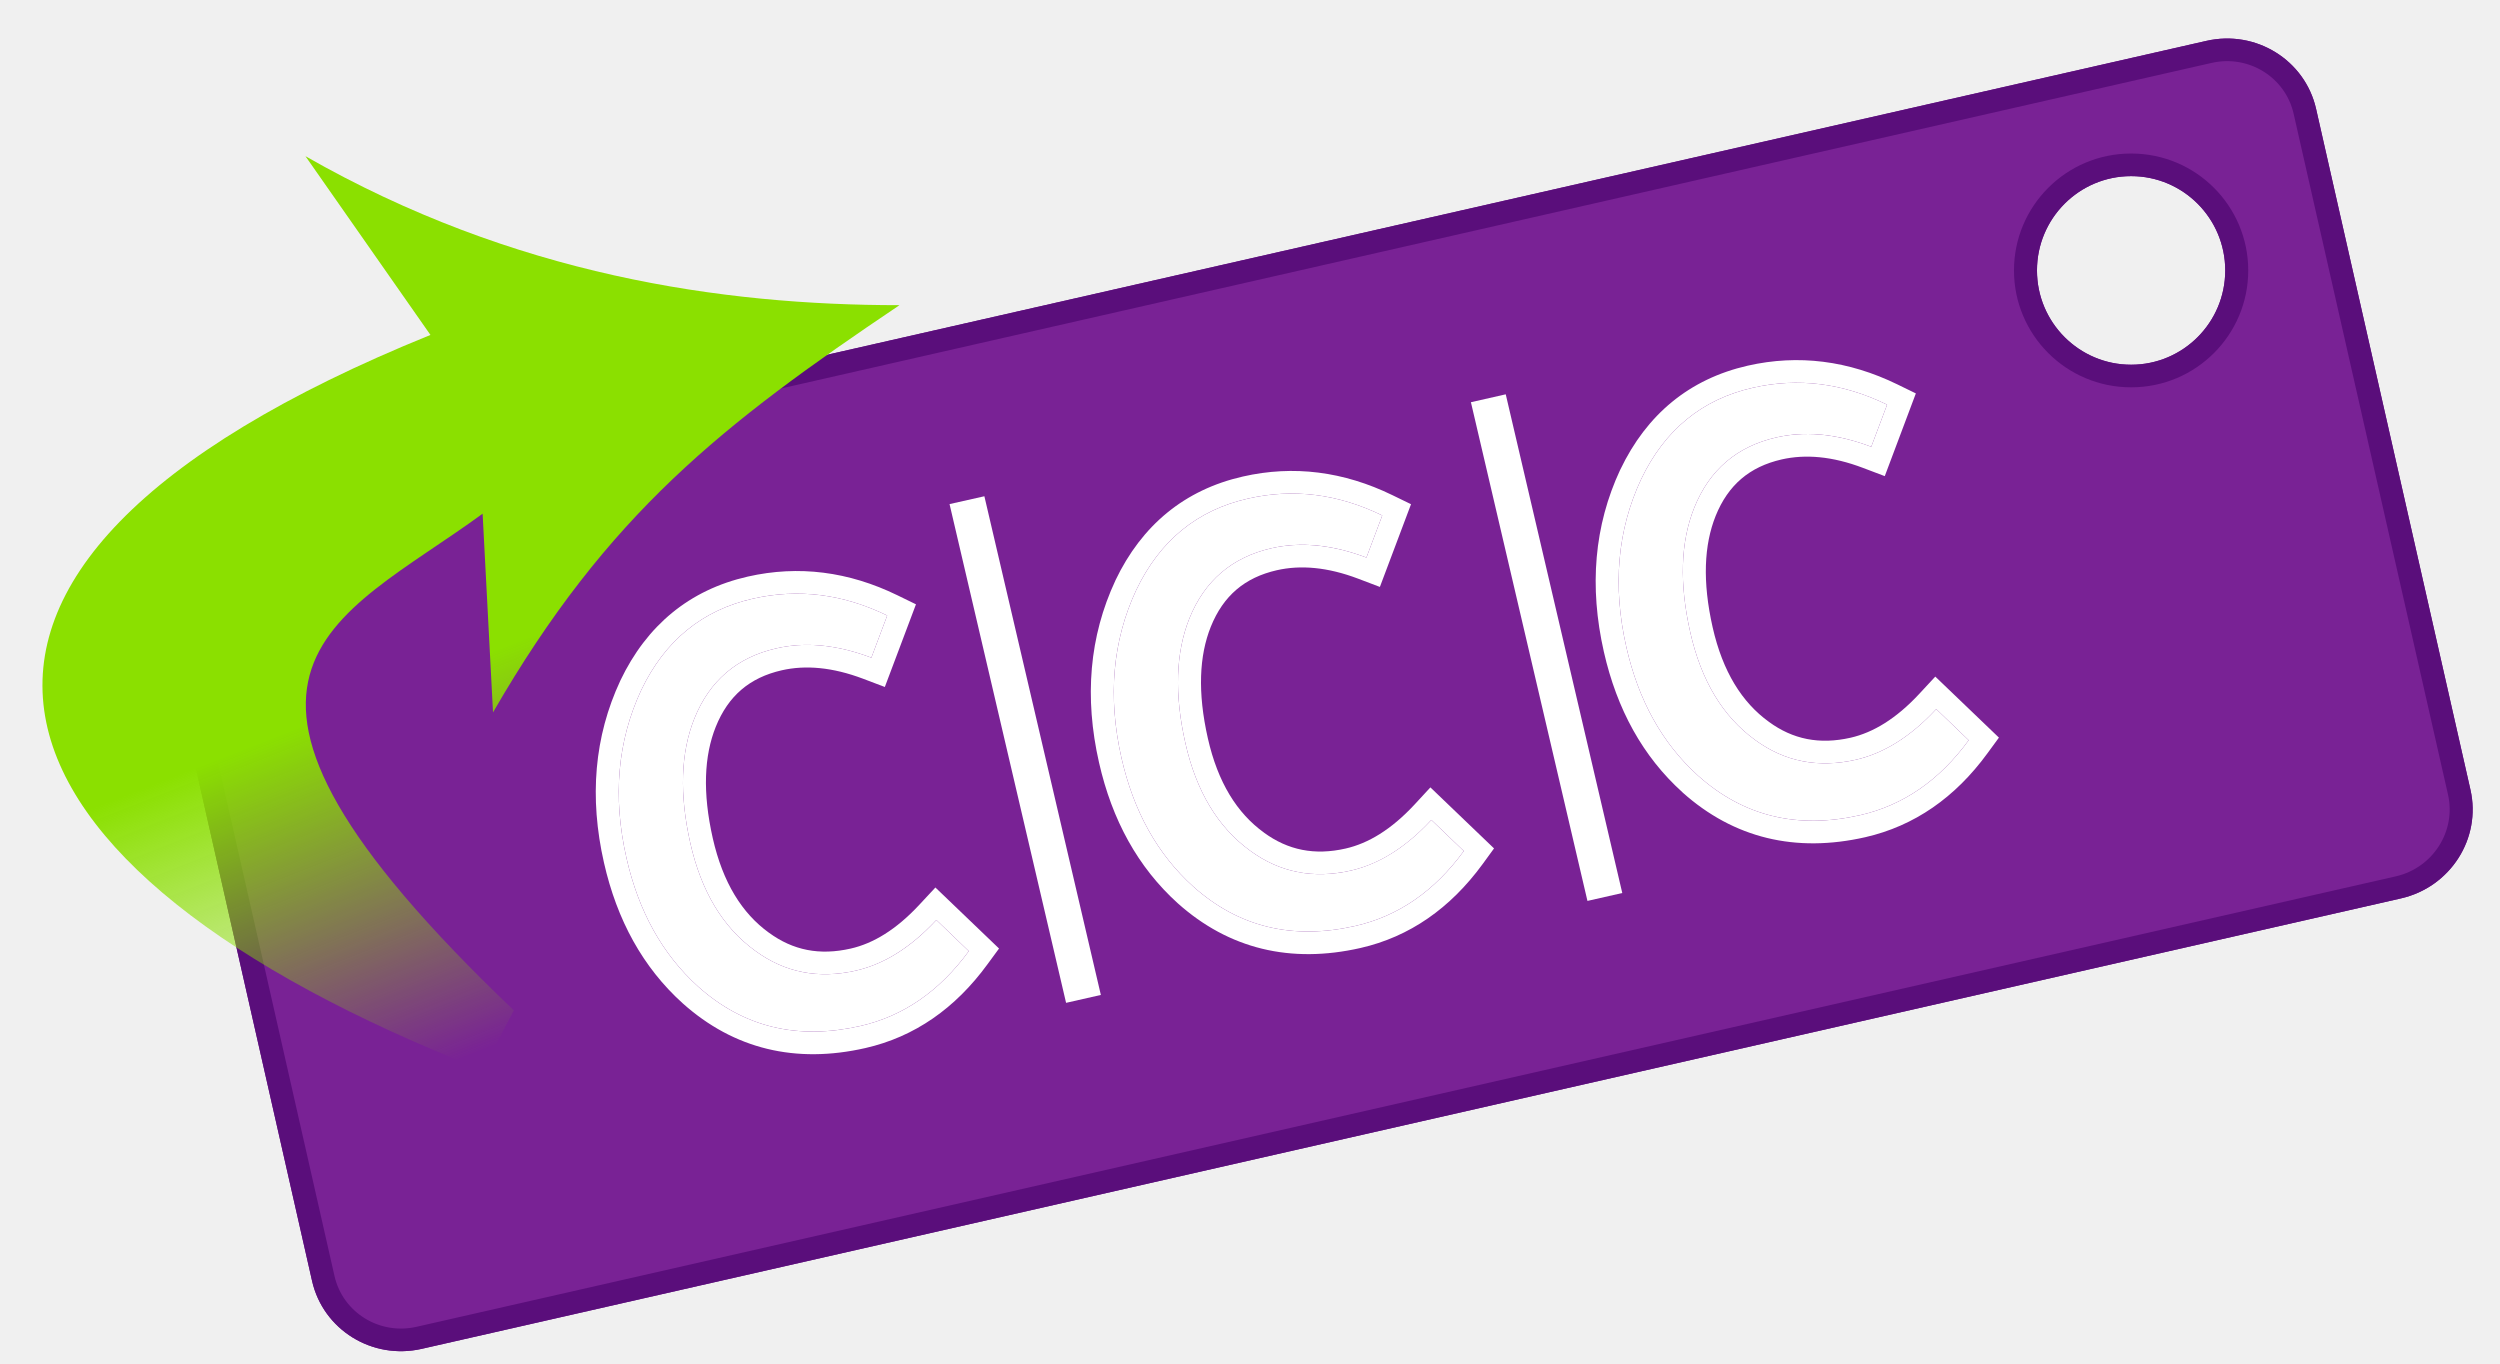
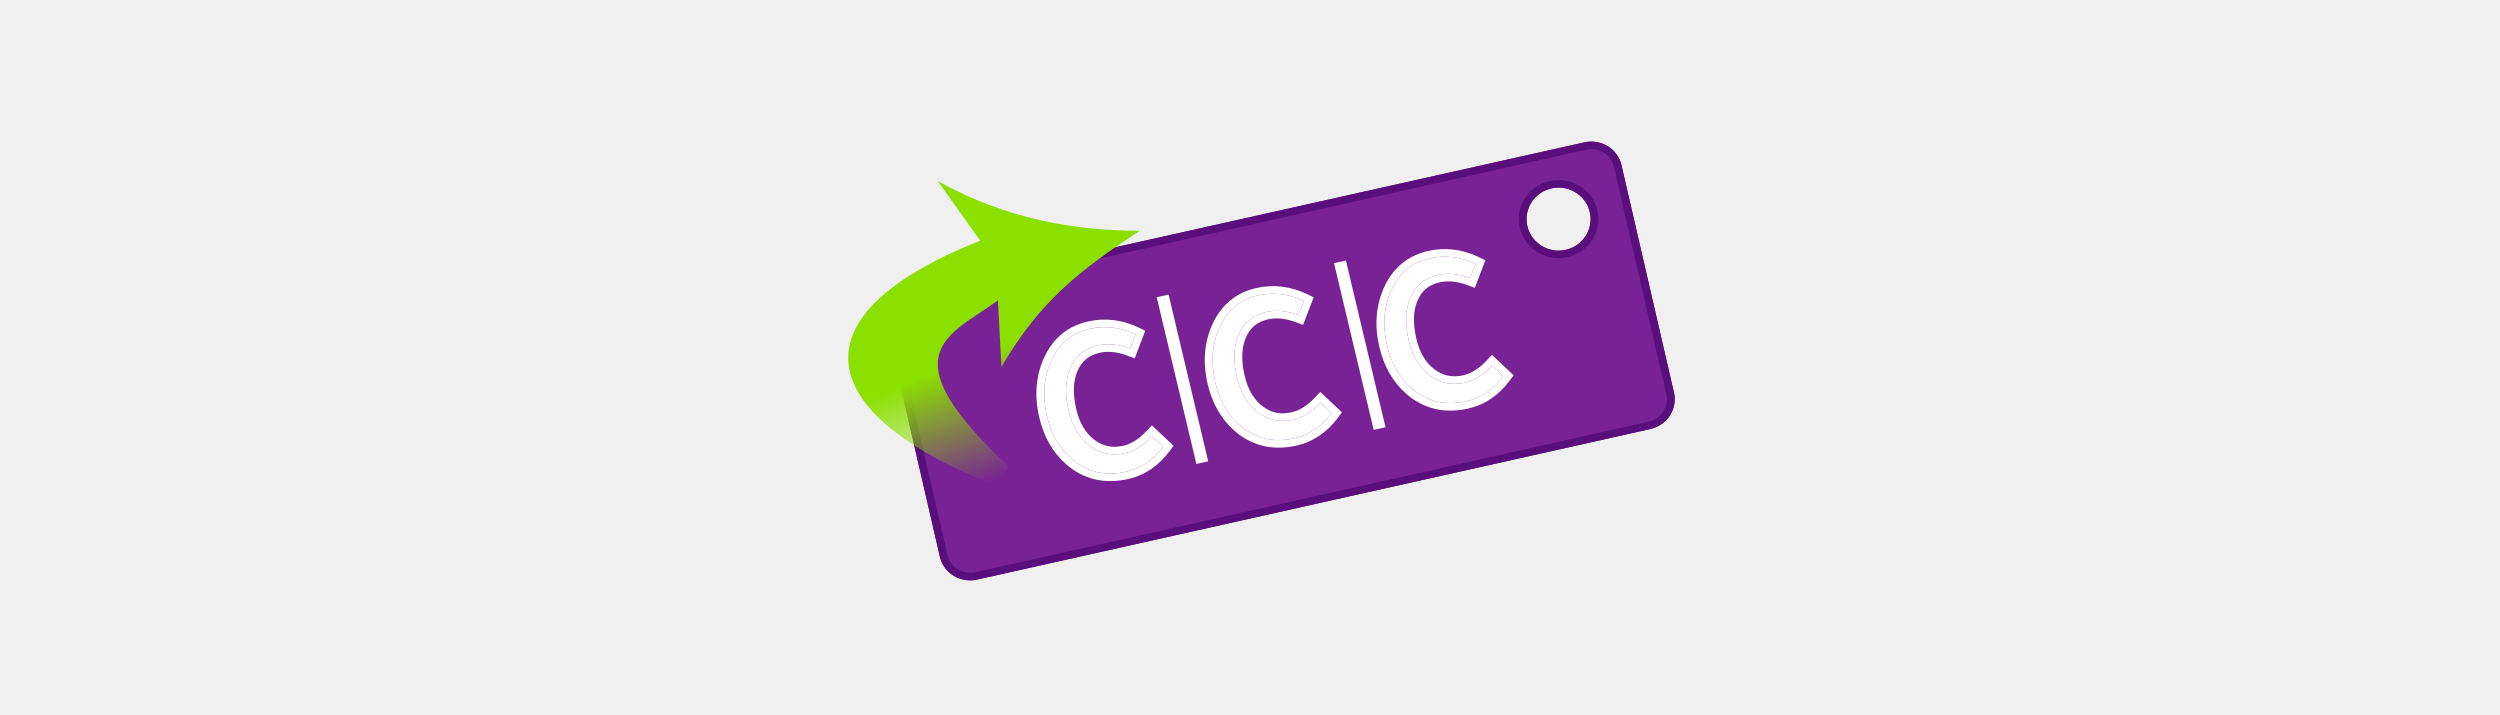
- <svg xmlns="http://www.w3.org/2000/svg" width="44" height="24" viewBox="0 0 44 24" fill="none">
-   <g id="CCCargas">
-     <path id="Subtract" fill-rule="evenodd" clip-rule="evenodd" d="M3.999 8.647C3.128 8.845 2.58 9.702 2.775 10.561L5.492 22.544C5.687 23.403 6.55 23.938 7.421 23.74L42.256 15.812C43.127 15.614 43.675 14.757 43.48 13.899L40.763 1.915C40.568 1.057 39.704 0.521 38.834 0.719L3.999 8.647ZM37.508 3.1C38.422 3.1 39.164 3.843 39.164 4.76C39.164 5.676 38.422 6.419 37.508 6.419C36.593 6.419 35.851 5.676 35.851 4.76C35.851 3.843 36.593 3.1 37.508 3.1Z" fill="#792295" />
-     <path id="Subtract (Stroke)" fill-rule="evenodd" clip-rule="evenodd" d="M4.09 9.035C3.436 9.184 3.023 9.829 3.17 10.474L5.887 22.457C6.033 23.1 6.678 23.5 7.33 23.352L42.165 15.424C42.819 15.275 43.231 14.63 43.085 13.985L40.368 2.002C40.222 1.359 39.577 0.959 38.925 1.107L4.09 9.035ZM37.508 2.702C38.653 2.702 39.569 3.63 39.569 4.76C39.569 5.889 38.653 6.817 37.508 6.817C36.362 6.817 35.446 5.889 35.446 4.76C35.446 3.63 36.362 2.702 37.508 2.702ZM2.775 10.561C2.58 9.702 3.128 8.845 3.999 8.647L38.834 0.719C39.704 0.521 40.568 1.057 40.763 1.915L43.48 13.899C43.675 14.757 43.127 15.614 42.256 15.812L7.421 23.74C6.55 23.938 5.687 23.403 5.492 22.544L2.775 10.561ZM39.164 4.76C39.164 3.843 38.422 3.1 37.508 3.1C36.593 3.1 35.851 3.843 35.851 4.76C35.851 5.676 36.593 6.419 37.508 6.419C38.422 6.419 39.164 5.676 39.164 4.76Z" fill="#5A0E7B" />
-     <g id="Vector">
-       <path d="M17.051 16.74C16.534 17.446 15.897 17.886 15.139 18.058C14.036 18.309 13.085 18.078 12.287 17.364C11.659 16.796 11.239 16.041 11.025 15.097C10.781 14.023 10.868 13.039 11.286 12.145C11.701 11.276 12.356 10.74 13.252 10.536C14.049 10.355 14.836 10.454 15.615 10.833L15.336 11.575C14.737 11.348 14.181 11.293 13.668 11.41C12.971 11.568 12.489 11.98 12.221 12.646C11.979 13.25 11.956 13.982 12.15 14.841C12.344 15.693 12.724 16.324 13.293 16.735C13.814 17.117 14.404 17.233 15.063 17.083C15.56 16.97 16.033 16.673 16.48 16.192L17.051 16.74Z" fill="white" />
-       <path fill-rule="evenodd" clip-rule="evenodd" d="M17.583 16.694L17.379 16.972C16.814 17.746 16.097 18.249 15.23 18.446C14.005 18.725 12.917 18.465 12.015 17.658L12.014 17.657C11.316 17.027 10.859 16.195 10.63 15.184C10.369 14.035 10.459 12.961 10.918 11.979L10.919 11.976C11.384 11.004 12.136 10.381 13.161 10.148C14.055 9.945 14.938 10.059 15.795 10.477L16.121 10.636L15.573 12.091L15.191 11.946C14.65 11.742 14.178 11.702 13.759 11.797C13.194 11.926 12.817 12.246 12.597 12.793C12.394 13.3 12.362 13.946 12.545 14.754C12.723 15.537 13.061 16.074 13.532 16.415L13.534 16.416C13.956 16.725 14.423 16.82 14.972 16.695C15.369 16.605 15.773 16.362 16.181 15.923L16.463 15.62L17.583 16.694ZM12.221 12.646C12.489 11.98 12.971 11.568 13.668 11.41C14.153 11.299 14.677 11.342 15.24 11.54C15.272 11.551 15.304 11.562 15.336 11.575L15.615 10.833C14.836 10.454 14.049 10.355 13.252 10.536C12.356 10.74 11.701 11.276 11.286 12.145C10.868 13.039 10.781 14.023 11.025 15.097C11.239 16.041 11.659 16.796 12.287 17.364C13.085 18.078 14.036 18.309 15.139 18.058C15.897 17.886 16.534 17.446 17.051 16.74L16.48 16.192C16.416 16.26 16.352 16.324 16.288 16.385C15.899 16.753 15.49 16.986 15.063 17.083C14.404 17.233 13.814 17.117 13.293 16.735C12.724 16.324 12.344 15.693 12.15 14.841C11.956 13.982 11.979 13.25 12.221 12.646Z" fill="white" />
-       <path d="M25.763 14.978C25.247 15.685 24.61 16.124 23.852 16.297C22.749 16.548 21.798 16.316 21 15.602C20.372 15.035 19.951 14.28 19.737 13.336C19.494 12.262 19.581 11.278 19.998 10.384C20.413 9.515 21.069 8.978 21.965 8.775C22.762 8.593 23.549 8.692 24.328 9.072L24.049 9.813C23.45 9.586 22.894 9.531 22.381 9.648C21.684 9.807 21.201 10.219 20.933 10.885C20.692 11.489 20.668 12.22 20.863 13.08C21.056 13.931 21.437 14.563 22.005 14.974C22.527 15.356 23.117 15.472 23.776 15.322C24.273 15.208 24.745 14.911 25.192 14.431L25.763 14.978Z" fill="white" />
-       <path fill-rule="evenodd" clip-rule="evenodd" d="M26.295 14.932L26.092 15.211C25.526 15.984 24.81 16.488 23.943 16.685C22.718 16.963 21.63 16.704 20.728 15.897L20.727 15.896C20.029 15.265 19.572 14.433 19.343 13.422C19.082 12.274 19.172 11.2 19.631 10.217L19.632 10.214C20.096 9.243 20.849 8.62 21.874 8.387C22.768 8.183 23.651 8.298 24.507 8.715L24.834 8.874L24.286 10.33L23.904 10.185C23.363 9.98 22.89 9.941 22.472 10.036C21.907 10.165 21.53 10.485 21.31 11.031C21.107 11.539 21.075 12.184 21.258 12.993C21.435 13.776 21.774 14.312 22.245 14.653L22.247 14.655C22.669 14.963 23.136 15.059 23.684 14.934C24.082 14.843 24.486 14.601 24.894 14.162L25.175 13.858L26.295 14.932ZM20.933 10.885C21.201 10.219 21.684 9.807 22.381 9.648C22.866 9.538 23.39 9.581 23.953 9.778C23.985 9.789 24.017 9.801 24.049 9.813L24.328 9.072C23.549 8.692 22.762 8.593 21.965 8.775C21.069 8.978 20.413 9.515 19.998 10.384C19.581 11.278 19.494 12.262 19.737 13.336C19.951 14.28 20.372 15.035 21 15.602C21.798 16.316 22.749 16.548 23.852 16.297C24.61 16.124 25.247 15.685 25.763 14.978L25.192 14.431C25.129 14.499 25.065 14.563 25.001 14.624C24.611 14.992 24.203 15.225 23.776 15.322C23.117 15.472 22.527 15.356 22.005 14.974C21.437 14.563 21.056 13.931 20.863 13.08C20.668 12.22 20.692 11.489 20.933 10.885Z" fill="white" />
-       <path d="M34.649 13.028C34.133 13.735 33.495 14.174 32.737 14.347C31.634 14.598 30.684 14.366 29.886 13.652C29.258 13.085 28.837 12.329 28.623 11.386C28.379 10.312 28.466 9.328 28.884 8.434C29.299 7.565 29.954 7.028 30.851 6.824C31.647 6.643 32.435 6.742 33.213 7.122L32.934 7.863C32.335 7.636 31.779 7.581 31.266 7.698C30.569 7.857 30.087 8.269 29.819 8.935C29.577 9.539 29.554 10.27 29.749 11.13C29.942 11.981 30.323 12.613 30.891 13.024C31.412 13.406 32.002 13.521 32.661 13.372C33.159 13.258 33.631 12.961 34.078 12.48L34.649 13.028Z" fill="white" />
-       <path fill-rule="evenodd" clip-rule="evenodd" d="M35.181 12.982L34.977 13.261C34.412 14.034 33.695 14.537 32.828 14.735C31.604 15.013 30.515 14.754 29.613 13.947L29.612 13.945C28.914 13.315 28.457 12.483 28.228 11.472C27.968 10.324 28.057 9.25 28.516 8.267L28.518 8.264C28.982 7.293 29.734 6.67 30.759 6.436C31.653 6.233 32.536 6.347 33.393 6.765L33.719 6.924L33.172 8.38L32.789 8.235C32.249 8.03 31.776 7.991 31.357 8.086C30.793 8.215 30.415 8.535 30.195 9.081C29.992 9.589 29.96 10.234 30.143 11.043C30.321 11.825 30.66 12.362 31.131 12.703L31.132 12.704C31.554 13.013 32.022 13.108 32.57 12.984C32.967 12.893 33.371 12.651 33.779 12.212L34.061 11.908L35.181 12.982ZM29.819 8.935C30.087 8.269 30.569 7.857 31.266 7.698C31.752 7.588 32.276 7.631 32.838 7.828C32.87 7.839 32.902 7.851 32.934 7.863L33.213 7.122C32.435 6.742 31.647 6.643 30.851 6.824C29.954 7.028 29.299 7.565 28.884 8.434C28.466 9.328 28.379 10.312 28.623 11.386C28.837 12.329 29.258 13.085 29.886 13.652C30.684 14.366 31.634 14.598 32.737 14.347C33.495 14.174 34.133 13.735 34.649 13.028L34.078 12.48C34.014 12.549 33.951 12.613 33.886 12.674C33.497 13.042 33.088 13.274 32.661 13.372C32.002 13.521 31.412 13.406 30.891 13.024C30.323 12.613 29.942 11.981 29.749 11.13C29.554 10.27 29.577 9.539 29.819 8.935Z" fill="white" />
-     </g>
-     <path id="Arrow 3" d="M5.376 2.749C9.044 4.846 12.713 5.371 15.831 5.371C12.713 7.469 10.695 9.041 8.677 12.538L8.494 9.041C5.901 10.94 2.783 11.814 9.044 17.783L8.494 18.832C-0.519 15.31 -2.72 10.066 7.576 5.895L5.376 2.749Z" fill="url(#paint0_linear_1796_1980)" />
-     <path id="Vector (Stroke)" fill-rule="evenodd" clip-rule="evenodd" d="M27.939 15.856L25.888 7.079L26.501 6.94L28.552 15.717L27.939 15.856ZM18.763 17.65L16.712 8.872L17.325 8.734L19.375 17.511L18.763 17.65Z" fill="white" />
-   </g>
+ <svg xmlns="http://www.w3.org/2000/svg" width="112" height="32" viewBox="0 0 112 32" fill="none">
+   <path fill-rule="evenodd" clip-rule="evenodd" d="M40.815 13.124C40.061 13.293 39.587 14.022 39.755 14.752L42.108 24.948C42.276 25.679 43.024 26.134 43.778 25.965L73.935 19.22C74.689 19.052 75.163 18.323 74.995 17.592L72.642 7.396C72.474 6.666 71.726 6.21 70.972 6.379L40.815 13.124ZM69.824 8.404C70.617 8.404 71.259 9.036 71.259 9.816C71.259 10.596 70.617 11.229 69.824 11.229C69.032 11.229 68.39 10.596 68.39 9.816C68.39 9.036 69.032 8.404 69.824 8.404Z" fill="#792295" />
+   <path fill-rule="evenodd" clip-rule="evenodd" d="M40.894 13.454C40.328 13.581 39.971 14.129 40.097 14.678L42.45 24.874C42.576 25.421 43.135 25.762 43.699 25.635L73.856 18.89C74.423 18.763 74.78 18.215 74.653 17.666L72.301 7.47C72.174 6.923 71.616 6.583 71.051 6.709L40.894 13.454ZM69.824 8.065C70.816 8.065 71.609 8.855 71.609 9.816C71.609 10.778 70.816 11.567 69.824 11.567C68.833 11.567 68.04 10.778 68.04 9.816C68.04 8.855 68.833 8.065 69.824 8.065ZM39.755 14.752C39.587 14.022 40.061 13.293 40.815 13.124L70.972 6.379C71.726 6.21 72.474 6.666 72.642 7.396L74.995 17.592C75.163 18.323 74.689 19.052 73.935 19.22L43.778 25.965C43.024 26.134 42.276 25.679 42.108 24.948L39.755 14.752ZM71.259 9.816C71.259 9.036 70.617 8.404 69.824 8.404C69.032 8.404 68.39 9.036 68.39 9.816C68.39 10.596 69.032 11.229 69.824 11.229C70.617 11.229 71.259 10.596 71.259 9.816Z" fill="#5A0E7B" />
+   <path d="M52.114 20.009C51.667 20.611 51.116 20.985 50.459 21.131C49.505 21.345 48.682 21.148 47.991 20.54C47.447 20.058 47.083 19.415 46.897 18.612C46.687 17.698 46.762 16.861 47.123 16.1C47.483 15.361 48.05 14.905 48.826 14.731C49.516 14.577 50.197 14.661 50.872 14.984L50.63 15.615C50.111 15.422 49.63 15.375 49.186 15.474C48.582 15.609 48.165 15.96 47.933 16.527C47.724 17.041 47.703 17.663 47.872 18.394C48.039 19.119 48.369 19.656 48.861 20.006C49.312 20.331 49.823 20.429 50.393 20.302C50.824 20.205 51.233 19.953 51.62 19.543L52.114 20.009Z" fill="white" />
+   <path fill-rule="evenodd" clip-rule="evenodd" d="M52.575 19.971L52.399 20.207C51.909 20.866 51.289 21.294 50.538 21.461C49.478 21.698 48.536 21.478 47.755 20.791L47.754 20.79C47.15 20.254 46.754 19.546 46.556 18.686C46.33 17.709 46.408 16.795 46.805 15.959L46.806 15.956C47.208 15.129 47.86 14.599 48.747 14.401C49.521 14.228 50.285 14.325 51.027 14.681L51.309 14.816L50.835 16.054L50.504 15.931C50.036 15.757 49.627 15.723 49.265 15.805C48.776 15.914 48.449 16.186 48.259 16.651C48.083 17.083 48.055 17.632 48.214 18.32C48.368 18.986 48.661 19.443 49.068 19.733L49.07 19.734C49.435 19.997 49.84 20.078 50.315 19.972C50.658 19.895 51.008 19.688 51.361 19.315L51.605 19.057L52.575 19.971ZM47.933 16.527C48.165 15.96 48.582 15.609 49.186 15.474C49.606 15.38 50.06 15.417 50.547 15.585C50.574 15.595 50.602 15.604 50.63 15.615L50.872 14.984C50.197 14.661 49.516 14.577 48.826 14.731C48.05 14.905 47.483 15.361 47.123 16.1C46.762 16.861 46.687 17.698 46.897 18.612C47.083 19.415 47.447 20.058 47.991 20.54C48.682 21.148 49.505 21.345 50.459 21.131C51.116 20.985 51.667 20.611 52.114 20.009L51.62 19.543C51.565 19.601 51.51 19.656 51.454 19.708C51.117 20.021 50.763 20.219 50.393 20.302C49.823 20.429 49.312 20.331 48.861 20.006C48.369 19.656 48.039 19.119 47.872 18.394C47.703 17.663 47.724 17.041 47.933 16.527Z" fill="white" />
+   <path d="M59.657 18.511C59.21 19.112 58.658 19.486 58.002 19.633C57.047 19.846 56.224 19.649 55.533 19.042C54.99 18.559 54.626 17.916 54.44 17.113C54.23 16.199 54.305 15.362 54.666 14.602C55.026 13.862 55.593 13.406 56.369 13.232C57.059 13.078 57.74 13.163 58.414 13.486L58.173 14.116C57.654 13.923 57.173 13.876 56.729 13.976C56.125 14.111 55.708 14.461 55.476 15.028C55.267 15.542 55.246 16.164 55.415 16.895C55.582 17.62 55.912 18.157 56.404 18.507C56.855 18.832 57.366 18.93 57.936 18.803C58.367 18.707 58.776 18.454 59.163 18.045L59.657 18.511Z" fill="white" />
+   <path fill-rule="evenodd" clip-rule="evenodd" d="M60.118 18.472L59.942 18.709C59.452 19.367 58.831 19.795 58.081 19.963C57.021 20.2 56.079 19.979 55.298 19.292L55.297 19.291C54.693 18.755 54.297 18.047 54.099 17.187C53.873 16.21 53.951 15.296 54.348 14.46L54.349 14.458C54.751 13.631 55.403 13.101 56.29 12.902C57.064 12.729 57.828 12.827 58.57 13.182L58.852 13.317L58.378 14.556L58.047 14.432C57.579 14.258 57.17 14.225 56.807 14.306C56.319 14.415 55.992 14.688 55.802 15.153C55.626 15.584 55.598 16.134 55.757 16.822C55.91 17.488 56.203 17.944 56.611 18.234L56.613 18.235C56.978 18.498 57.383 18.579 57.857 18.473C58.201 18.396 58.551 18.189 58.904 17.816L59.148 17.558L60.118 18.472ZM55.476 15.028C55.708 14.461 56.125 14.111 56.729 13.976C57.149 13.882 57.603 13.919 58.09 14.086C58.117 14.096 58.145 14.106 58.173 14.116L58.414 13.486C57.74 13.163 57.059 13.078 56.369 13.232C55.593 13.406 55.026 13.862 54.666 14.602C54.305 15.362 54.23 16.199 54.44 17.113C54.626 17.916 54.99 18.559 55.533 19.042C56.224 19.649 57.047 19.846 58.002 19.633C58.658 19.486 59.21 19.112 59.657 18.511L59.163 18.045C59.108 18.103 59.053 18.157 58.997 18.209C58.66 18.522 58.306 18.72 57.936 18.803C57.366 18.93 56.855 18.832 56.404 18.507C55.912 18.157 55.582 17.62 55.415 16.895C55.246 16.164 55.267 15.542 55.476 15.028Z" fill="white" />
+   <path d="M67.35 16.852C66.903 17.453 66.351 17.827 65.695 17.974C64.74 18.187 63.917 17.99 63.226 17.383C62.682 16.9 62.318 16.257 62.133 15.454C61.922 14.54 61.997 13.703 62.359 12.943C62.718 12.203 63.286 11.747 64.061 11.573C64.751 11.419 65.433 11.503 66.107 11.826L65.865 12.457C65.347 12.264 64.865 12.217 64.421 12.317C63.818 12.451 63.4 12.802 63.168 13.369C62.959 13.883 62.939 14.505 63.107 15.236C63.275 15.961 63.604 16.498 64.096 16.848C64.548 17.173 65.058 17.271 65.629 17.144C66.06 17.047 66.469 16.795 66.855 16.386L67.35 16.852Z" fill="white" />
+   <path fill-rule="evenodd" clip-rule="evenodd" d="M67.81 16.813L67.634 17.049C67.145 17.708 66.524 18.136 65.773 18.304C64.713 18.541 63.771 18.32 62.99 17.633L62.989 17.632C62.385 17.096 61.989 16.388 61.791 15.528C61.566 14.551 61.643 13.637 62.041 12.801L62.042 12.798C62.444 11.972 63.095 11.442 63.983 11.243C64.756 11.07 65.52 11.167 66.262 11.523L66.545 11.658L66.071 12.896L65.74 12.773C65.272 12.599 64.862 12.566 64.5 12.647C64.011 12.756 63.684 13.028 63.494 13.493C63.318 13.925 63.291 14.474 63.449 15.162C63.603 15.828 63.896 16.285 64.304 16.575L64.305 16.576C64.67 16.839 65.075 16.92 65.55 16.814C65.894 16.737 66.244 16.53 66.597 16.157L66.841 15.899L67.81 16.813ZM63.168 13.369C63.4 12.802 63.818 12.451 64.421 12.317C64.841 12.223 65.295 12.259 65.782 12.427C65.81 12.437 65.838 12.447 65.865 12.457L66.107 11.826C65.433 11.503 64.751 11.419 64.061 11.573C63.286 11.747 62.718 12.203 62.359 12.943C61.997 13.703 61.922 14.54 62.133 15.454C62.318 16.257 62.682 16.9 63.226 17.383C63.917 17.99 64.74 18.187 65.695 17.974C66.351 17.827 66.903 17.453 67.35 16.852L66.855 16.386C66.8 16.444 66.745 16.498 66.689 16.55C66.352 16.863 65.999 17.061 65.629 17.144C65.058 17.271 64.548 17.173 64.096 16.848C63.604 16.498 63.275 15.961 63.107 15.236C62.939 14.505 62.959 13.883 63.168 13.369Z" fill="white" />
+   <path d="M42.007 8.105C45.183 9.89 48.359 10.337 51.059 10.337C48.359 12.122 46.612 13.46 44.865 16.435L44.707 13.46C42.462 15.075 39.762 15.819 45.183 20.897L44.707 21.79C36.904 18.794 34.998 14.331 43.912 10.783L42.007 8.105Z" fill="url(#paint0_linear_2793_6926)" />
+   <path fill-rule="evenodd" clip-rule="evenodd" d="M61.541 19.258L59.765 11.79L60.296 11.672L62.071 19.14L61.541 19.258ZM53.597 20.785L51.821 13.316L52.352 13.198L54.127 20.666L53.597 20.785Z" fill="white" />
  <defs>
-     <linearGradient id="paint0_linear_1796_1980" x1="8.653" y1="11.466" x2="11.018" y2="17.49" gradientUnits="userSpaceOnUse">
+     <linearGradient id="paint0_linear_2793_6926" x1="44.845" y1="15.522" x2="46.831" y2="20.671" gradientUnits="userSpaceOnUse">
      <stop stop-color="#8BE000" />
      <stop offset="1" stop-color="#8BE000" stop-opacity="0" />
    </linearGradient>
  </defs>
</svg>
